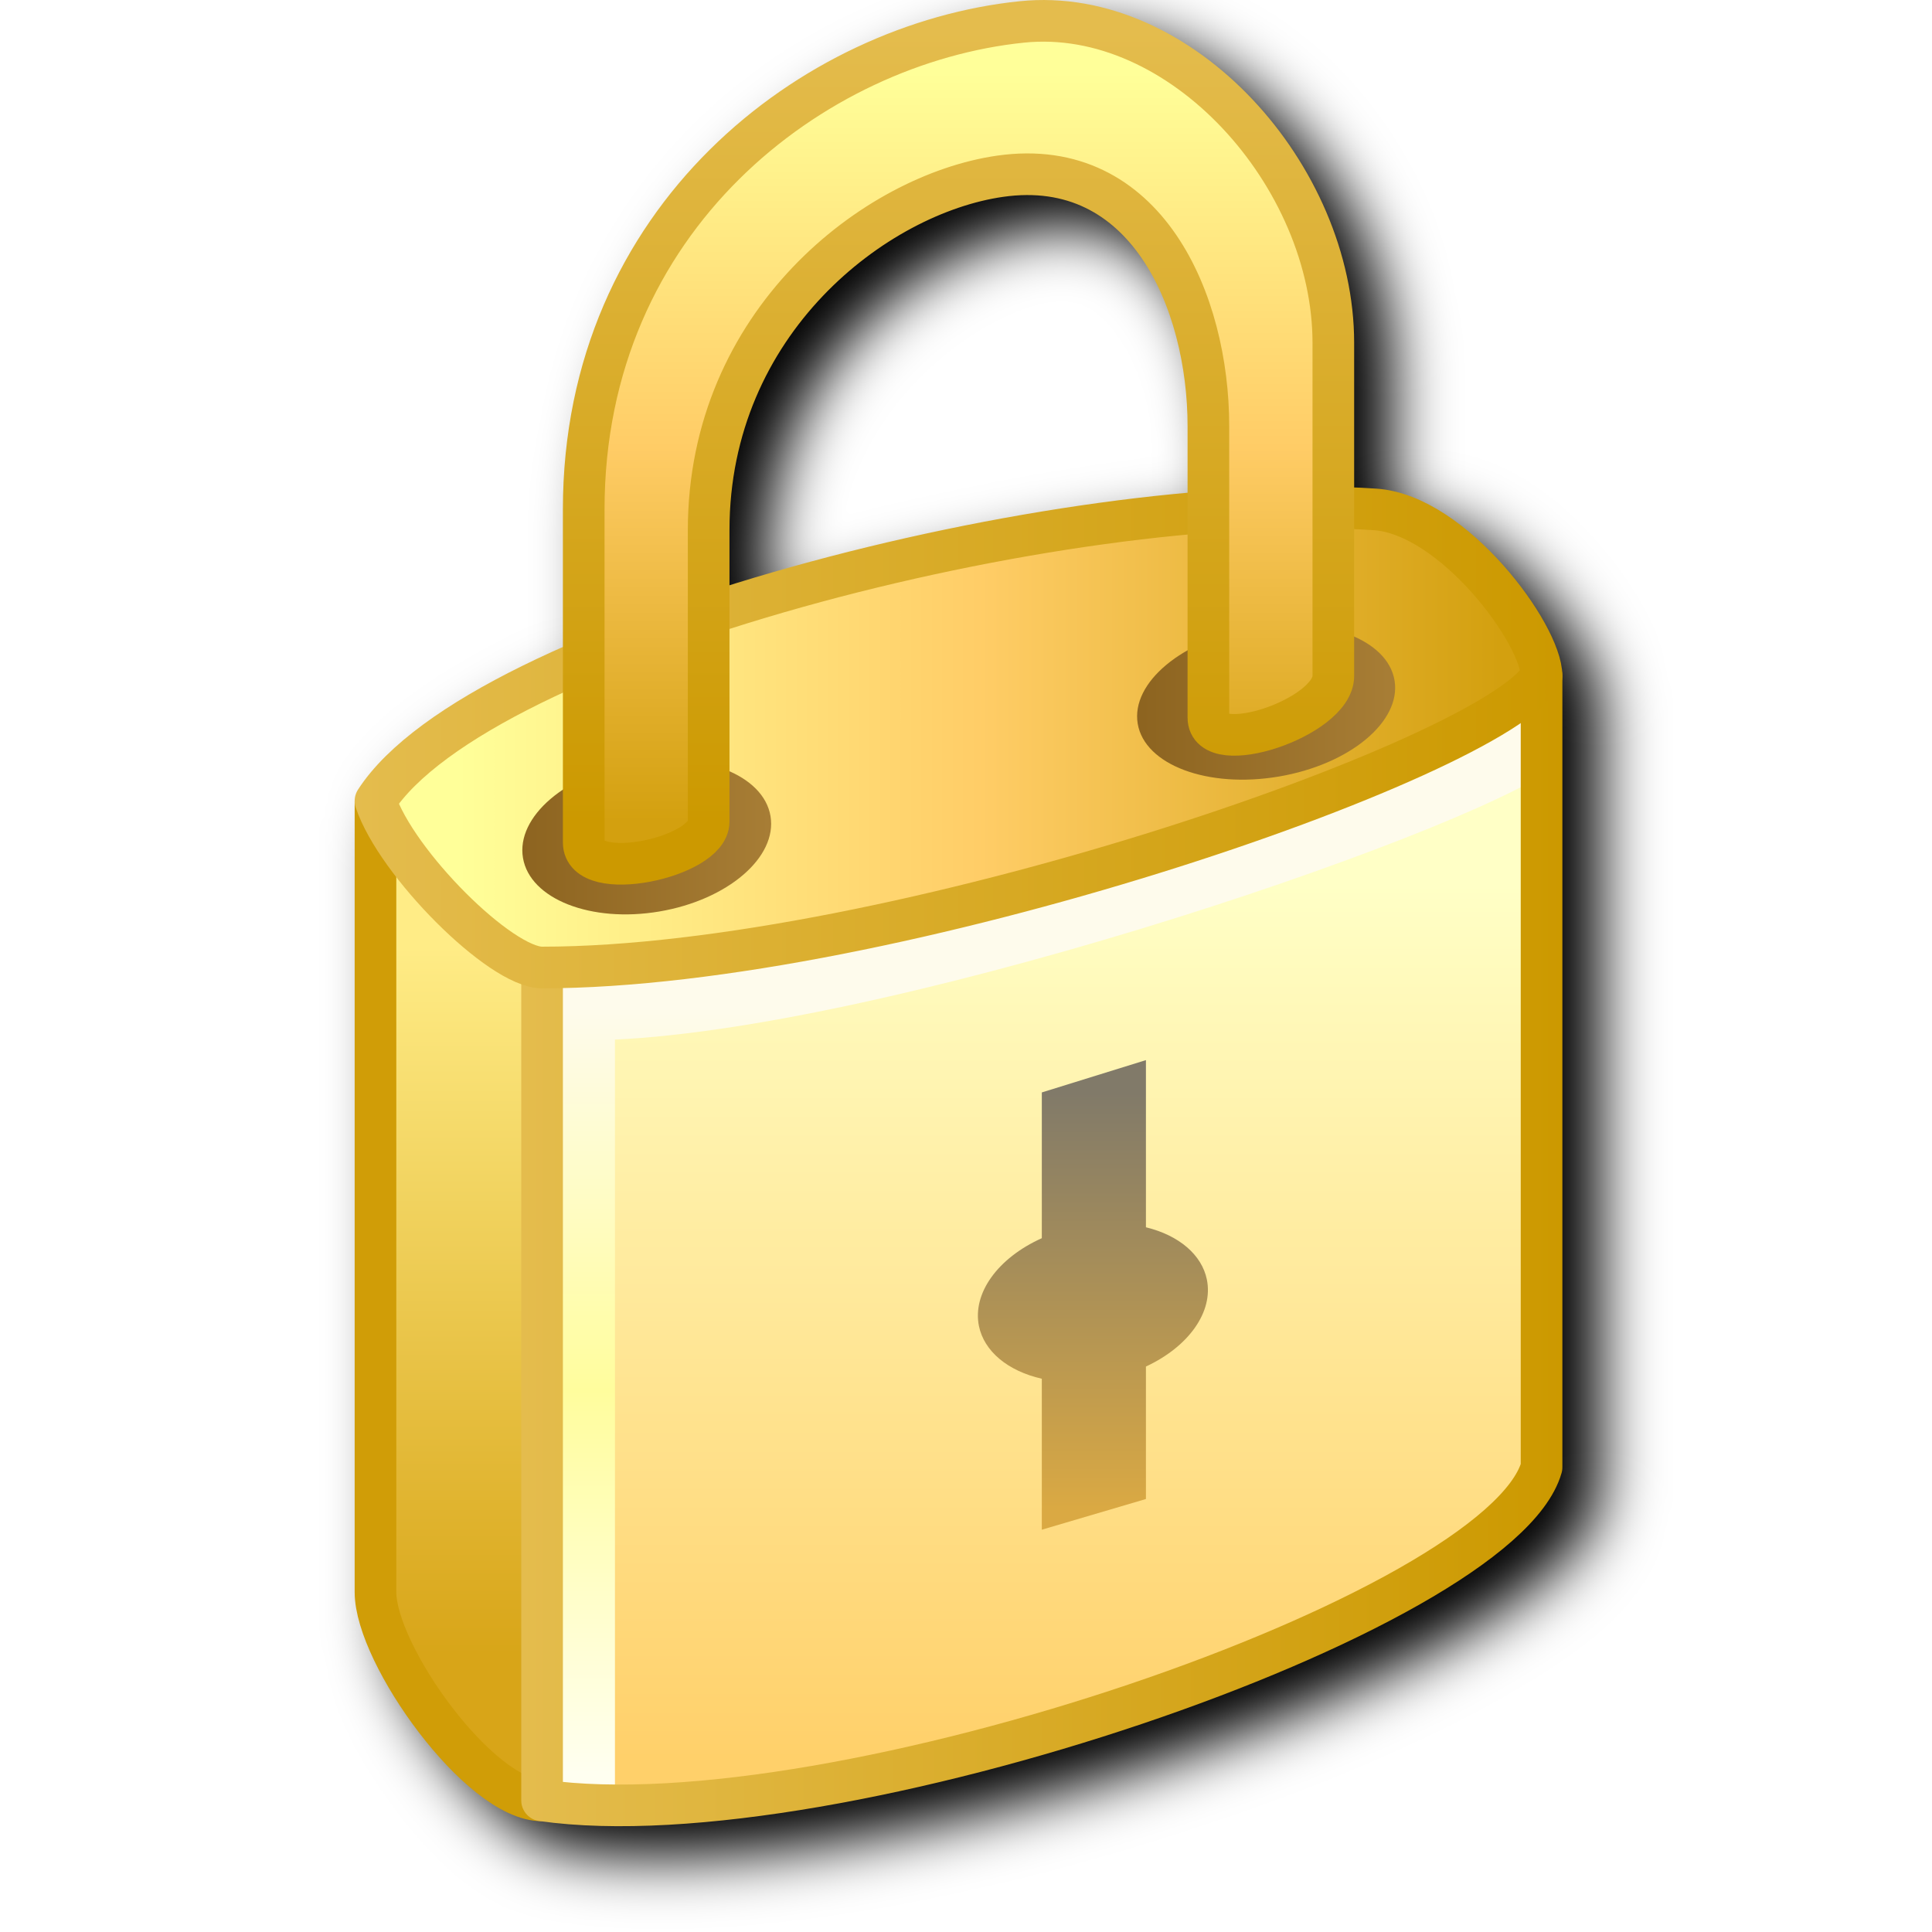
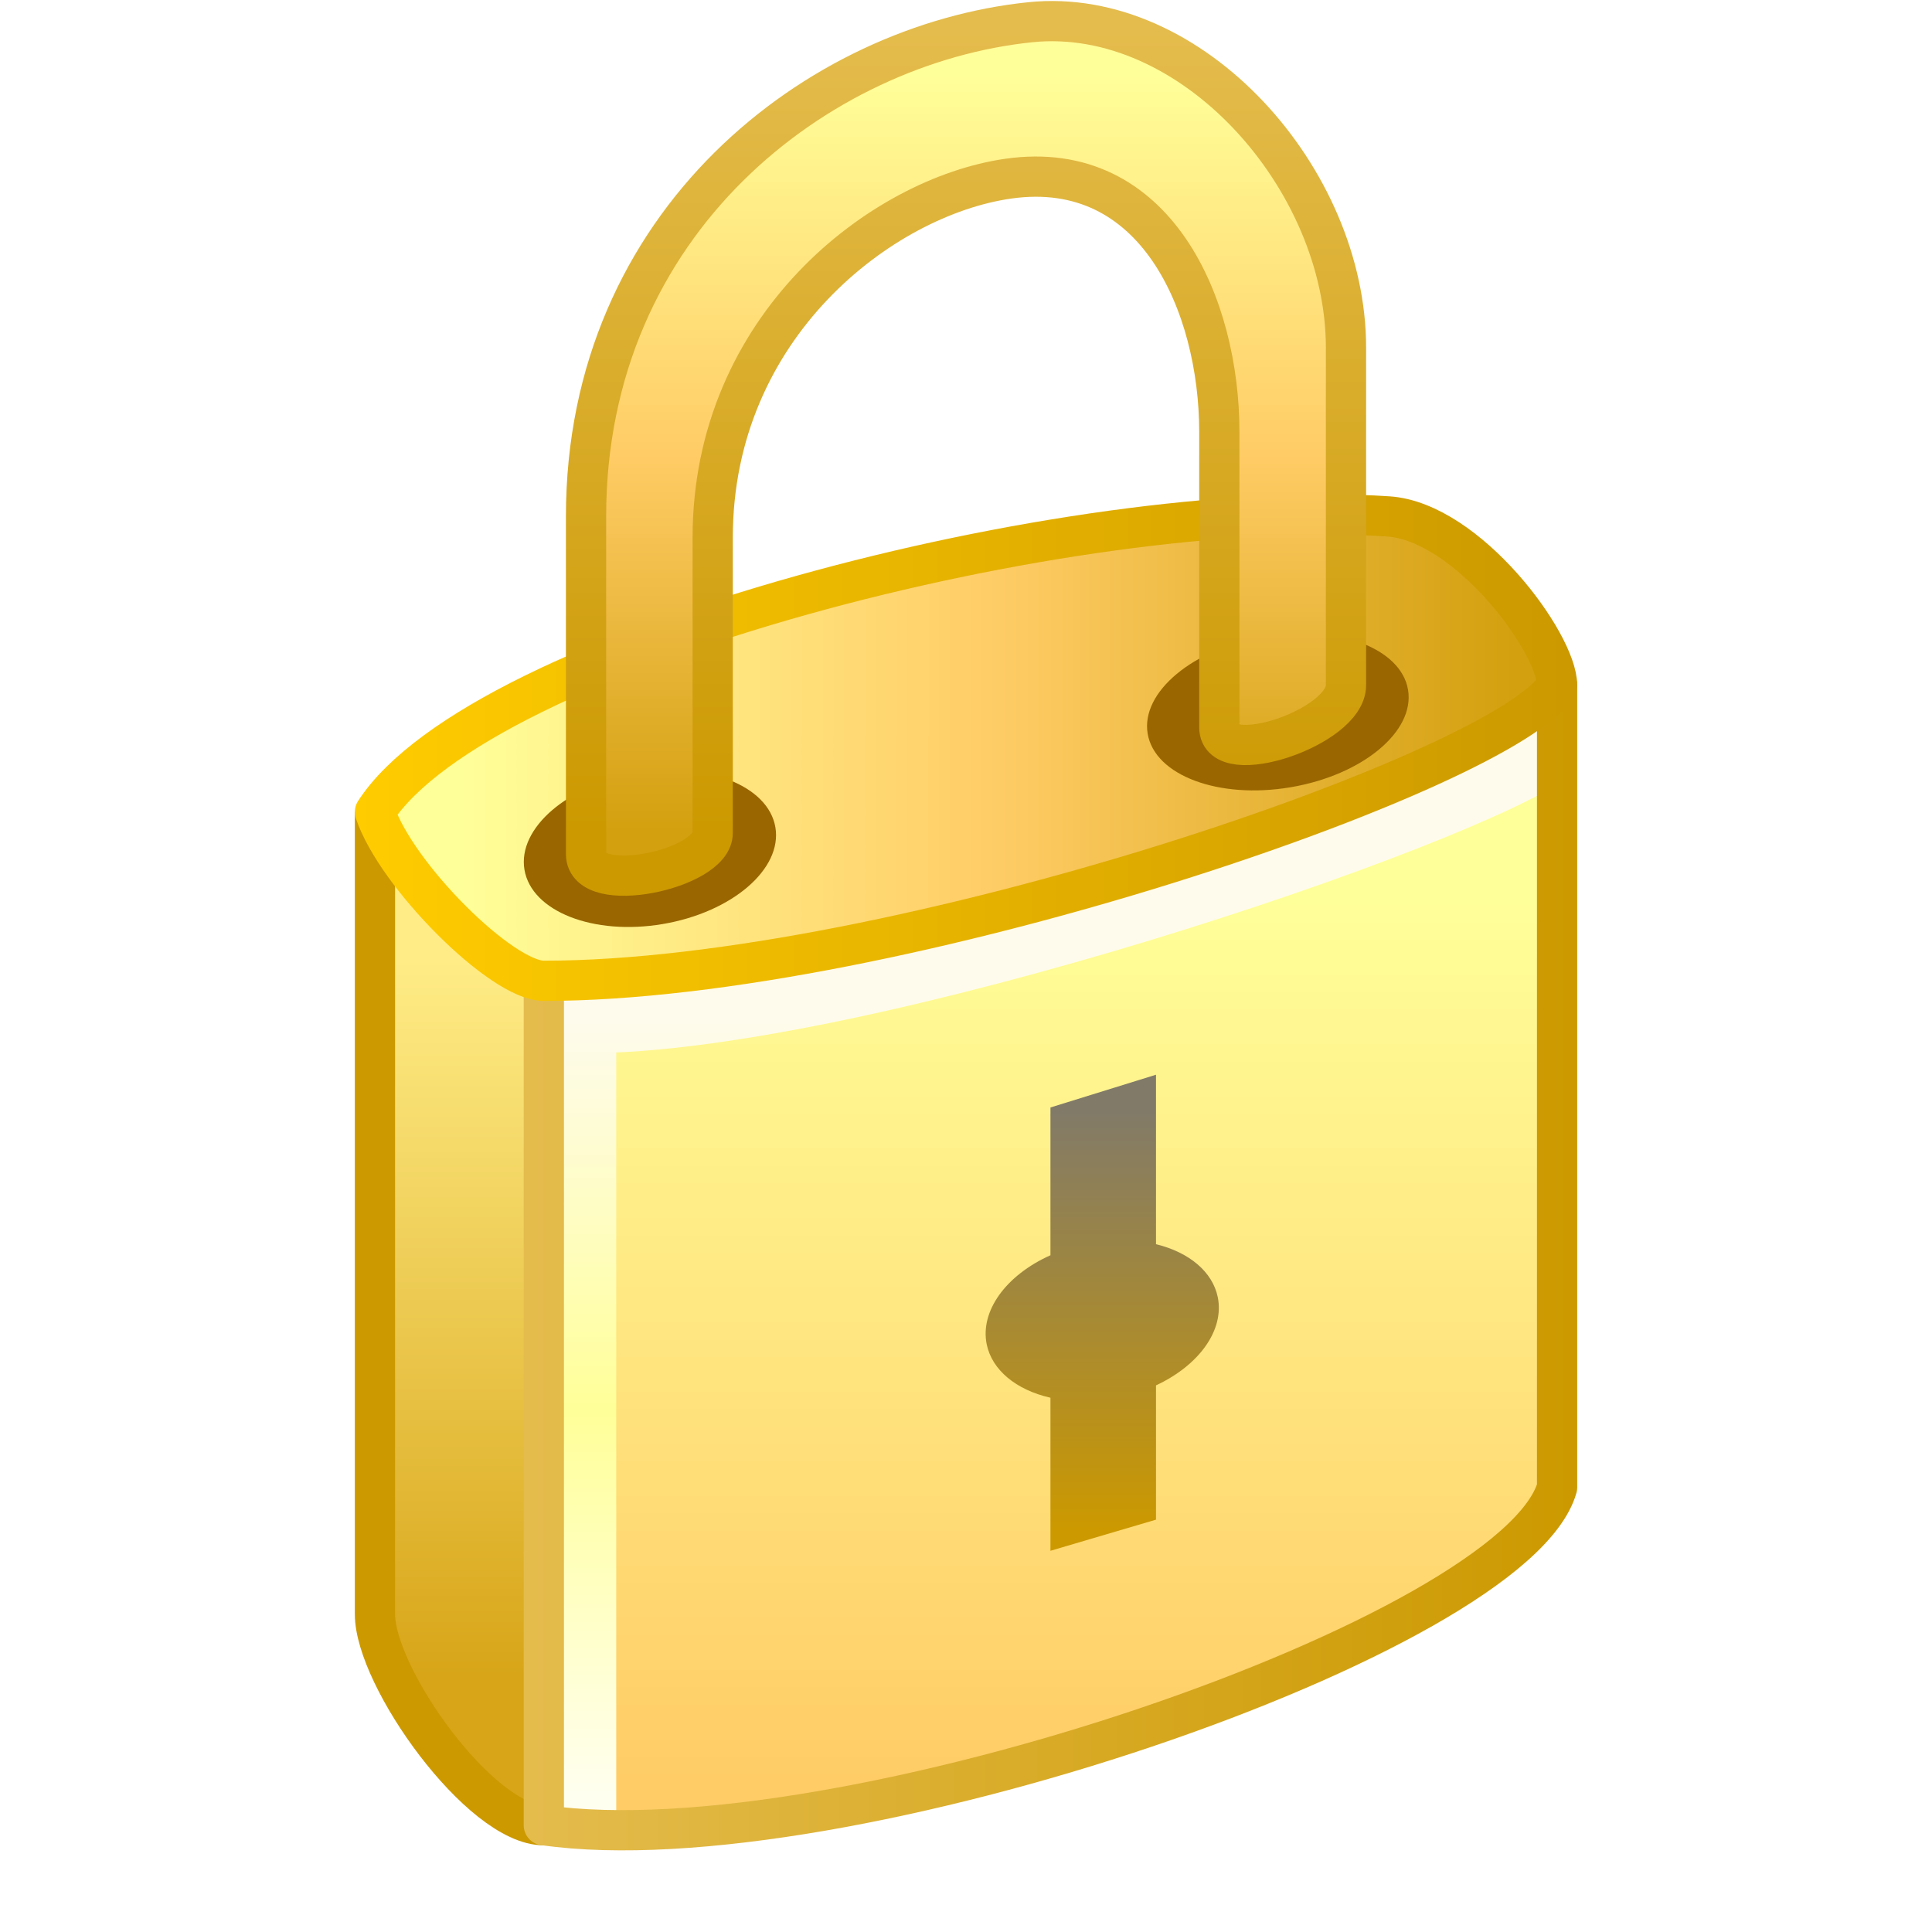
- <svg xmlns="http://www.w3.org/2000/svg" xmlns:xlink="http://www.w3.org/1999/xlink" id="svg8" version="1.1" viewBox="0 0 256 256" height="256" width="256">
+ <svg xmlns="http://www.w3.org/2000/svg" xmlns:xlink="http://www.w3.org/1999/xlink" id="svg8" version="1.1" viewBox="0 0 48 48" height="48" width="48">
  <defs id="defs2">
+     <linearGradient id="linearGradient4">
+       <stop id="stop3" offset="0" style="stop-color:#ffcc00;stop-opacity:1" />
+       <stop id="stop4" offset="1" style="stop-color:#cc9900;stop-opacity:1" />
+     </linearGradient>
+     <linearGradient id="linearGradient2">
+       <stop id="stop1" offset="0" style="stop-color:#e4bc4d;stop-opacity:1" />
+       <stop id="stop2" offset="1" style="stop-color:#cc9900;stop-opacity:1" />
+     </linearGradient>
    <linearGradient id="linearGradient1206">
      <stop id="stop1202" offset="0" style="stop-color:#e4bc4d;stop-opacity:1" />
      <stop id="stop1204" offset="1" style="stop-color:#cc9900;stop-opacity:1" />
    </linearGradient>
-     <linearGradient id="linearGradient1150">
-       <stop id="stop1146" offset="0" style="stop-color:#8d6420;stop-opacity:1" />
-       <stop id="stop1148" offset="1" style="stop-color:#a77d35;stop-opacity:1" />
-     </linearGradient>
    <linearGradient id="linearGradient1365">
-       <stop style="stop-color:#daa943;stop-opacity:1" offset="0" id="stop1361" />
+       <stop style="stop-color:#cc9900;stop-opacity:1" offset="0" id="stop1361" />
      <stop style="stop-color:#817a69;stop-opacity:1" offset="1" id="stop1363" />
    </linearGradient>
    <linearGradient id="linearGradient1339">
      <stop style="stop-color:#fffff0;stop-opacity:1" offset="0" id="stop1335" />
-       <stop id="stop1343" offset="0.5" style="stop-color:#fffd9d;stop-opacity:1" />
+       <stop id="stop1343" offset="0.5" style="stop-color:#ffff99;stop-opacity:1" />
      <stop style="stop-color:#fefbec;stop-opacity:1" offset="1" id="stop1337" />
    </linearGradient>
    <linearGradient id="linearGradient1325">
      <stop style="stop-color:#d8a518;stop-opacity:1" offset="0" id="stop1321" />
      <stop style="stop-color:#ffec86;stop-opacity:1" offset="1" id="stop1323" />
    </linearGradient>
    <linearGradient id="linearGradient1317">
-       <stop style="stop-color:#ffd06a;stop-opacity:1" offset="0" id="stop1313" />
-       <stop style="stop-color:#ffffc6;stop-opacity:1" offset="1" id="stop1315" />
+       <stop style="stop-color:#ffcc66;stop-opacity:1" offset="0" id="stop1313" />
+       <stop style="stop-color:#ffff99;stop-opacity:1" offset="1" id="stop1315" />
    </linearGradient>
    <linearGradient id="linearGradient1308">
      <stop style="stop-color:#ffff99;stop-opacity:1" offset="0" id="stop1306" />
      <stop id="stop1304" offset="0.5" style="stop-color:#ffcd67;stop-opacity:1" />
      <stop style="stop-color:#d3a00f;stop-opacity:1" offset="1" id="stop1302" />
    </linearGradient>
    <linearGradient id="linearGradient1280">
      <stop style="stop-color:#d3a00f;stop-opacity:1" offset="0" id="stop1276" />
      <stop id="stop1284" offset="0.5" style="stop-color:#ffcc66;stop-opacity:1" />
      <stop style="stop-color:#ffff99;stop-opacity:1" offset="1" id="stop1278" />
    </linearGradient>
    <linearGradient gradientTransform="translate(12.5)" xlink:href="#linearGradient1280" id="linearGradient1282" x1="70.568" y1="21" x2="70.568" y2="3" gradientUnits="userSpaceOnUse" />
    <linearGradient gradientTransform="translate(12.5)" xlink:href="#linearGradient1308" id="linearGradient1300" x1="57.544" y1="18.977" x2="82.568" y2="18.977" gradientUnits="userSpaceOnUse" />
    <linearGradient gradientTransform="translate(12.5)" xlink:href="#linearGradient1317" id="linearGradient1319" x1="62.568" y1="43.5" x2="62.568" y2="22.5" gradientUnits="userSpaceOnUse" />
    <linearGradient gradientTransform="translate(12.5)" xlink:href="#linearGradient1325" id="linearGradient1327" x1="57.068" y1="41" x2="57.068" y2="24" gradientUnits="userSpaceOnUse" />
    <linearGradient gradientTransform="translate(12.5)" xlink:href="#linearGradient1339" id="linearGradient1341" x1="60.817" y1="43.862" x2="60.817" y2="25.459" gradientUnits="userSpaceOnUse" />
    <linearGradient xlink:href="#linearGradient1365" id="linearGradient1367" x1="53.068" y1="74.257" x2="53.068" y2="64.257" gradientUnits="userSpaceOnUse" gradientTransform="translate(32.10453,-36.75731)" />
-     <linearGradient gradientTransform="translate(25.51726,2.015048)" gradientUnits="userSpaceOnUse" y2="31.483" x2="47.46" y1="30.491" x1="41.595" id="linearGradient1152" xlink:href="#linearGradient1150" />
-     <linearGradient xlink:href="#linearGradient1150" id="linearGradient1152-6" x1="41.595" y1="30.491" x2="47.46" y2="31.483" gradientUnits="userSpaceOnUse" gradientTransform="translate(40.72196,1.299684)" />
-     <linearGradient gradientUnits="userSpaceOnUse" y2="31.061" x2="96.568" y1="31.061" x1="71.568" id="linearGradient1208" xlink:href="#linearGradient1206" />
-     <linearGradient gradientUnits="userSpaceOnUse" y2="18.977" x2="96.568" y1="18.977" x1="67.568" id="linearGradient1216" xlink:href="#linearGradient1206" />
+     <linearGradient gradientUnits="userSpaceOnUse" y2="31.061" x2="96.568" y1="31.061" x1="71.568" id="linearGradient1208" xlink:href="#linearGradient2" />
+     <linearGradient gradientUnits="userSpaceOnUse" y2="18.977" x2="96.326" y1="18.977" x1="67.568" id="linearGradient1216" xlink:href="#linearGradient4" />
    <linearGradient gradientUnits="userSpaceOnUse" y2="21" x2="78.568" y1="2" x1="78.568" id="linearGradient1224" xlink:href="#linearGradient1206" />
-     <filter height="1.08" y="-0.04" width="1.121" x="-0.06" id="filter1345" style="color-interpolation-filters:sRGB">
-       <feGaussianBlur id="feGaussianBlur1347" stdDeviation="4.02" />
-     </filter>
  </defs>
  <g transform="translate(-12.56771)" id="layer1">
-     <path d="m 154.847,4.015 c -0.722,0.023 -1.446,0.072 -2.172,0.147 C 123.719,7.152 92.151,31.422 92.151,71.497 v 18.246 c -1.84,0.813 -3.643,1.636 -5.355,2.479 -10.046,4.944 -17.813,10.249 -21.792,16.406 a 2.759,2.759 0 0 0 -0.44,1.497 h -0.002 v 104.845 c 0,5.671 3.795,12.426 8.498,18.576 2.352,3.075 4.972,5.894 7.682,8.033 2.608,2.059 5.301,3.603 8.299,3.718 20.308,2.888 52.038,-3.489 79.867,-12.881 13.923,-4.699 26.811,-10.174 36.694,-15.777 9.883,-5.603 17.02,-10.951 18.881,-17.465 a 2.759,2.759 0 0 0 0.106,-0.758 V 93.627 a 2.759,2.759 0 0 0 0,-0.056 2.759,2.759 0 0 0 -0.013,-0.278 c -0.072,-2.248 -1,-4.352 -2.321,-6.739 -1.375,-2.485 -3.266,-5.145 -5.508,-7.665 -4.484,-5.039 -10.289,-9.711 -16.807,-10.146 -0.958,-0.064 -1.951,-0.102 -2.942,-0.143 v -19.176 c 0,-11.876 -5.339,-23.627 -13.47,-32.249 C 176.414,9.632 167.026,4.408 157.004,4.023 c -0.716,-0.027 -1.435,-0.031 -2.157,-0.008 z m -1.239,25.817 c 6.966,-0.088 11.708,3.218 15.247,8.39 4.045,5.911 6.071,14.422 6.071,22.24 v 8.818 c -16.732,1.501 -35.304,5.03 -52.478,9.835 -2.787,0.78 -5.525,1.601 -8.222,2.446 v -7.304 c 0,-13.06 5.18,-23.475 12.345,-31.012 7.165,-7.537 16.379,-12.087 23.913,-13.163 1.089,-0.156 2.13,-0.238 3.125,-0.251 z" style="fill:#000000;fill-opacity:1;stroke:none;stroke-width:5.518;stroke-linecap:butt;stroke-linejoin:miter;stroke-opacity:1;filter:url(#filter1345);stroke-miterlimit:4;stroke-dasharray:none" id="path1238" />
-     <g transform="matrix(5.518213,0,0,5.518213,-313.2913,-6.997873)" id="g1236">
+     <g transform="matrix(1.048917,0,0,1.048917,-49.51447,-1.330174)" id="g1236">
      <path style="fill:url(#linearGradient1327);fill-opacity:1;stroke:none;stroke-width:1px;stroke-linecap:butt;stroke-linejoin:miter;stroke-opacity:1" d="m 68.068,20.5 v 19 c 0,1.5 2.5,5 4,5 v -20 c -1.131,-0.311 -3.456,-3.098 -4,-4 z" id="path1329" />
      <path style="fill:url(#linearGradient1319);fill-opacity:1;stroke:none;stroke-width:1px;stroke-linecap:butt;stroke-linejoin:miter;stroke-opacity:1" d="m 72.068,24.5 v 20 c 7,1 23,-4.5 24,-8 v -19" id="path1333" />
-       <path id="path1331" d="m 96.068,19 c -2.133,1.627 -16.5,6.5 -23,6.5 v 19" style="fill:none;stroke:url(#linearGradient1341);stroke-width:1.5;stroke-linecap:butt;stroke-linejoin:miter;stroke-miterlimit:4;stroke-dasharray:none;stroke-opacity:1" />
-       <path id="path1266" d="m 68.068,20.5 v 19 c 0,1.5 2.5,5 4,5" style="fill:none;fill-opacity:1;stroke:#d09d07;stroke-width:1px;stroke-linecap:butt;stroke-linejoin:miter;stroke-opacity:1" />
-       <path id="path1264" d="m 72.068,24.5 v 20 c 7,1 23,-4.5 24,-8 v -19" style="fill:none;fill-opacity:1;stroke:url(#linearGradient1208);stroke-width:1px;stroke-linecap:round;stroke-linejoin:round;stroke-opacity:1" />
-       <path id="path1260" d="m 72.068,24.5 c -1,0 -3.5,-2.5 -4,-4 2.5,-3.868 16.5,-7.5 24,-7 1.881,0.125 4,3 4,4 -1.155,2 -15.667,7 -24,7 z" style="fill:url(#linearGradient1300);fill-opacity:1;stroke:url(#linearGradient1216);stroke-width:1px;stroke-linecap:round;stroke-linejoin:round;stroke-opacity:1" />
-       <ellipse rx="3.014" ry="1.814" style="fill:url(#linearGradient1152);fill-opacity:1;fill-rule:evenodd;stroke-width:5;stroke-linecap:round;stroke-linejoin:round" id="path1129" cx="69.977" cy="33.498" transform="rotate(-9.594068)" />
-       <ellipse rx="3.127" ry="1.814" transform="rotate(-9.594068)" cy="32.782" cx="85.182" id="path1129-3" style="fill:url(#linearGradient1152-6);fill-opacity:1;fill-rule:evenodd;stroke-width:5;stroke-linecap:round;stroke-linejoin:round" />
-       <path id="path1262" d="m 76.068,21 v -7 c 0,-5 4,-8.071 7,-8.5 3.5,-0.5 5,3 5,6 v 7 c 0,1 3,0 3,-1 v -8 c 0,-4 -3.652,-8.101 -7.481,-7.705 C 78.576,2.312 73.068,6.5 73.068,13.5 v 8 c 0,1 3,0.363 3,-0.5 z" style="fill:url(#linearGradient1282);fill-opacity:1;stroke:url(#linearGradient1224);stroke-width:1px;stroke-linecap:round;stroke-linejoin:round;stroke-opacity:1" />
+       <path id="path1331" d="m 96.068,19 c -2.133,1.627 -16.5,6.5 -23,6.5 v 19" style="fill:none;stroke:url(#linearGradient1341);stroke-width:1.43;stroke-linecap:butt;stroke-linejoin:miter;stroke-miterlimit:4;stroke-dasharray:none;stroke-opacity:1" />
+       <path id="path1266" d="m 68.068,20.5 v 19 c 0,1.5 2.5,5 4,5" style="fill:none;fill-opacity:1;stroke:#cc9900;stroke-width:0.953;stroke-linecap:butt;stroke-linejoin:miter;stroke-opacity:1;stroke-dasharray:none" />
+       <path id="path1264" d="m 72.068,24.5 v 20 c 7,1 23,-4.5 24,-8 v -19" style="fill:none;fill-opacity:1;stroke:url(#linearGradient1208);stroke-width:0.953;stroke-linecap:round;stroke-linejoin:round;stroke-opacity:1;stroke-dasharray:none" />
+       <path id="path1260" d="m 72.068,24.5 c -1,0 -3.5,-2.5 -4,-4 2.5,-3.868 16.5,-7.5 24,-7 1.881,0.125 4,3 4,4 -1.155,2 -15.667,7 -24,7 z" style="fill:url(#linearGradient1300);fill-opacity:1;stroke:url(#linearGradient1216);stroke-width:0.953;stroke-linecap:round;stroke-linejoin:round;stroke-opacity:1;stroke-dasharray:none" />
+       <ellipse rx="3.014" ry="1.814" style="fill:#996600;fill-opacity:1;fill-rule:evenodd;stroke-width:5;stroke-linecap:round;stroke-linejoin:round" id="path1129" cx="69.977" cy="33.498" transform="rotate(-9.594068)" />
+       <ellipse rx="3.127" ry="1.814" transform="rotate(-9.594068)" cy="32.782" cx="85.182" id="path1129-3" style="fill:#996600;fill-opacity:1;fill-rule:evenodd;stroke-width:5;stroke-linecap:round;stroke-linejoin:round" />
+       <path id="path1262" d="m 76.068,21 v -7 c 0,-5 4,-8.071 7,-8.5 3.5,-0.5 5,3 5,6 v 7 c 0,1 3,0 3,-1 v -8 c 0,-4 -3.652,-8.101 -7.481,-7.705 C 78.576,2.312 73.068,6.5 73.068,13.5 v 8 c 0,1 3,0.363 3,-0.5 z" style="fill:url(#linearGradient1282);fill-opacity:1;stroke:url(#linearGradient1224);stroke-width:0.953;stroke-linecap:round;stroke-linejoin:round;stroke-opacity:1;stroke-dasharray:none" />
      <path d="m 86.568,26.724 -2.5,0.776 V 31 c -1.062,0.477 -1.669,1.326 -1.51,2.109 0.124,0.605 0.689,1.079 1.51,1.266 V 38 l 2.5,-0.737 v -3.181 c 1.035,-0.482 1.621,-1.319 1.463,-2.09 -0.122,-0.593 -0.667,-1.06 -1.463,-1.254 V 30.531 Z" style="fill:url(#linearGradient1367);fill-opacity:1;stroke:none;stroke-width:1px;stroke-linecap:butt;stroke-linejoin:miter;stroke-opacity:1" id="path1345" />
    </g>
  </g>
</svg>
